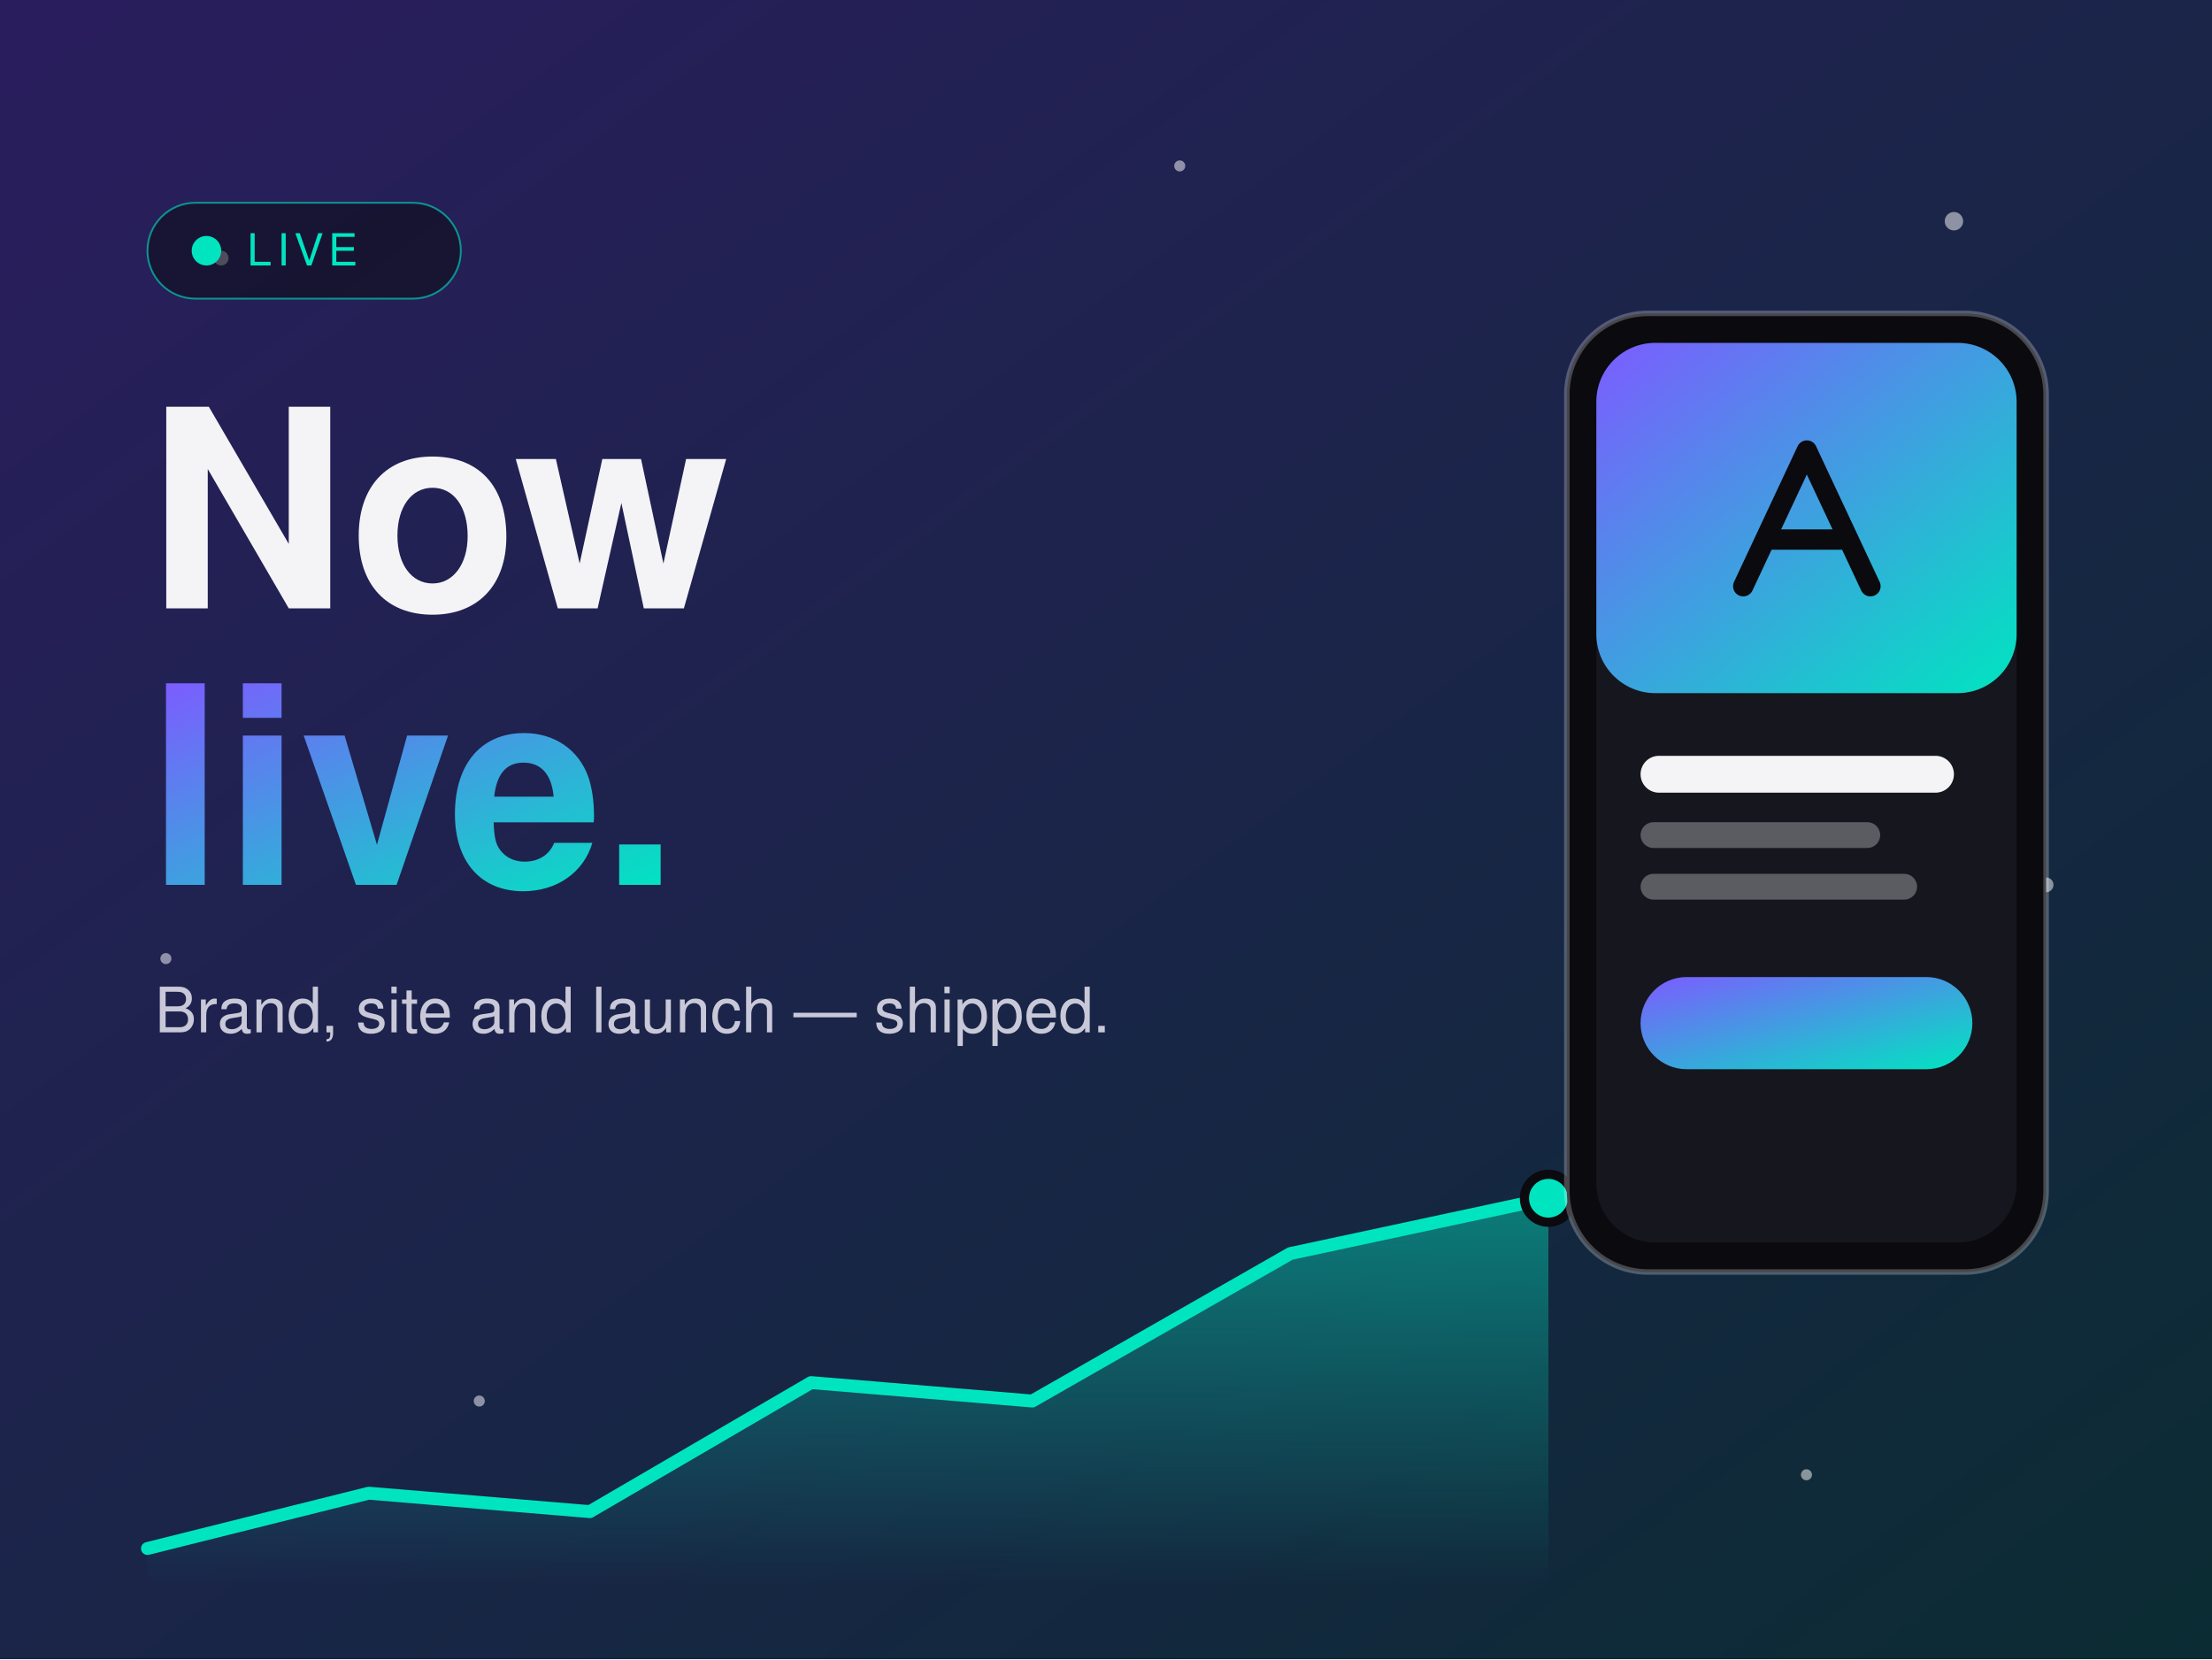
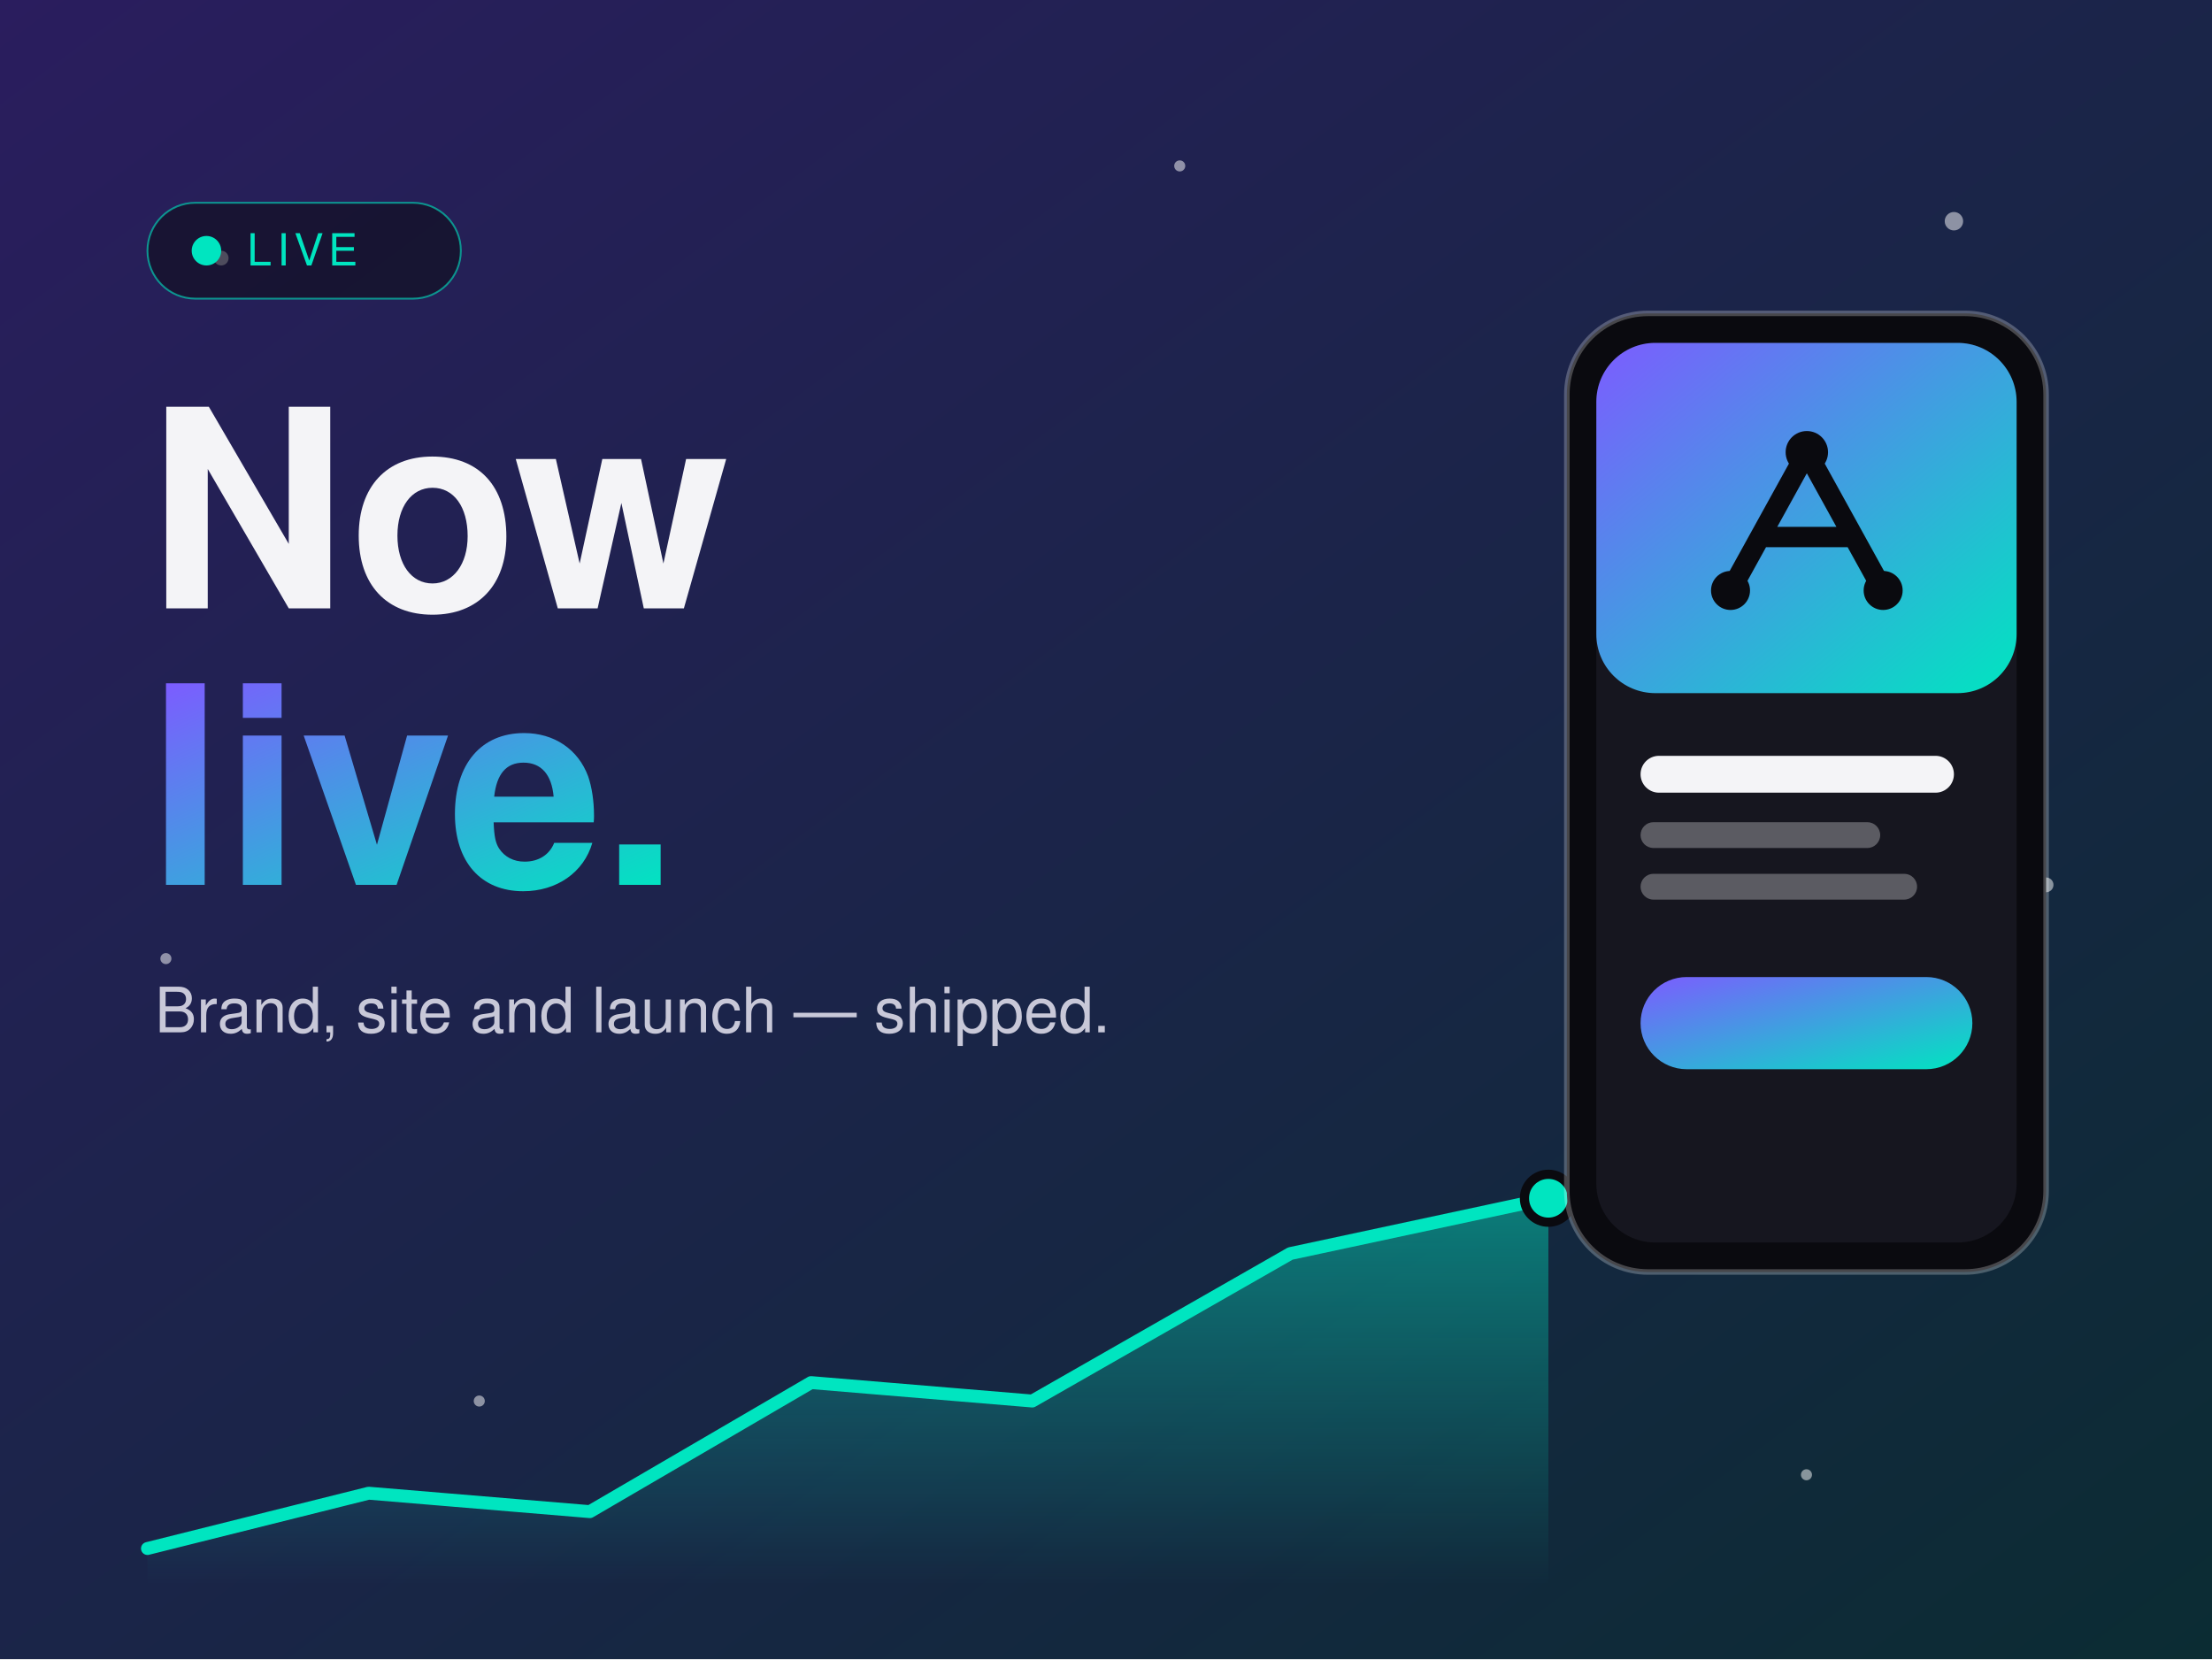
<svg xmlns="http://www.w3.org/2000/svg" viewBox="0 0 1200 900" font-family="Helvetica, Arial, sans-serif">
  <defs>
    <linearGradient id="g" x1="0" y1="0" x2="1" y2="1">
      <stop offset="0" stop-color="#7c5cff" />
      <stop offset="1" stop-color="#00e5c0" />
    </linearGradient>
    <linearGradient id="bg" x1="0" y1="0" x2="1" y2="1">
      <stop offset="0" stop-color="#2a1d5e" />
      <stop offset="1" stop-color="#0b2c33" />
    </linearGradient>
    <linearGradient id="area" x1="0" y1="0" x2="0" y2="1">
      <stop offset="0" stop-color="#00e5c0" stop-opacity=".45" />
      <stop offset="1" stop-color="#00e5c0" stop-opacity="0" />
    </linearGradient>
  </defs>
  <rect width="1200" height="900" fill="url(#bg)" />
  <g fill="#fff" fill-opacity=".5">
    <circle cx="120" cy="140" r="4" />
    <circle cx="260" cy="760" r="3" />
    <circle cx="1060" cy="120" r="5" />
    <circle cx="980" cy="800" r="3" />
    <circle cx="640" cy="90" r="3" />
    <circle cx="90" cy="520" r="3" />
    <circle cx="1110" cy="480" r="4" />
  </g>
  <rect x="80" y="110" width="170" height="52" rx="26" fill="#0a0a0f" fill-opacity=".5" stroke="#00e5c0" stroke-opacity=".6" />
  <circle cx="112" cy="136" r="8" fill="#00e5c0" />
  <text x="134" y="144" font-size="24" fill="#00e5c0" letter-spacing="3">LIVE</text>
  <text x="80" y="330" font-size="150" font-weight="700" fill="#f4f4f7">Now</text>
  <text x="80" y="480" font-size="150" font-weight="700" fill="url(#g)">live.</text>
  <text x="84" y="560" font-size="34" fill="#c8c8d8">Brand, site and launch — shipped.</text>
  <g transform="translate(80,620)">
    <path d="M0 220 L120 190 L240 200 L360 130 L480 140 L620 60 L760 30 L760 240 L0 240 Z" fill="url(#area)" />
    <path d="M0 220 L120 190 L240 200 L360 130 L480 140 L620 60 L760 30" fill="none" stroke="#00e5c0" stroke-width="7" stroke-linecap="round" stroke-linejoin="round" />
    <circle cx="760" cy="30" r="13" fill="#00e5c0" stroke="#0a0a0f" stroke-width="5" />
  </g>
  <g transform="translate(850,170)">
    <rect width="260" height="520" rx="44" fill="#0a0a0f" stroke="#ffffff" stroke-opacity=".25" stroke-width="3" />
    <rect x="16" y="16" width="228" height="488" rx="32" fill="#16161f" />
    <rect x="16" y="16" width="228" height="190" rx="32" fill="url(#g)" />
    <g transform="translate(75,56) scale(4.6)" fill="none" stroke="#0a0a0f" stroke-width="2.4" stroke-linecap="round" stroke-linejoin="round">
-       <path d="M4.5 20 L12 4 L19.5 20" />
-       <path d="M8 14.5 L16 14.5" />
+       <path d="M12 4.2 L3 20.5 M12 4.2 L21 20.5 M6.6 14.2 H17.4" />
+       <circle cx="12" cy="4.2" r="2.5" fill="#0a0a0f" stroke="none" />
+       <circle cx="3" cy="20.5" r="2.3" fill="#0a0a0f" stroke="none" />
+       <circle cx="21" cy="20.5" r="2.3" fill="#0a0a0f" stroke="none" />
    </g>
    <rect x="40" y="240" width="170" height="20" rx="10" fill="#f4f4f7" />
    <rect x="40" y="276" width="130" height="14" rx="7" fill="#fff" fill-opacity=".3" />
    <rect x="40" y="304" width="150" height="14" rx="7" fill="#fff" fill-opacity=".3" />
    <rect x="40" y="360" width="180" height="50" rx="25" fill="url(#g)" />
  </g>
</svg>
